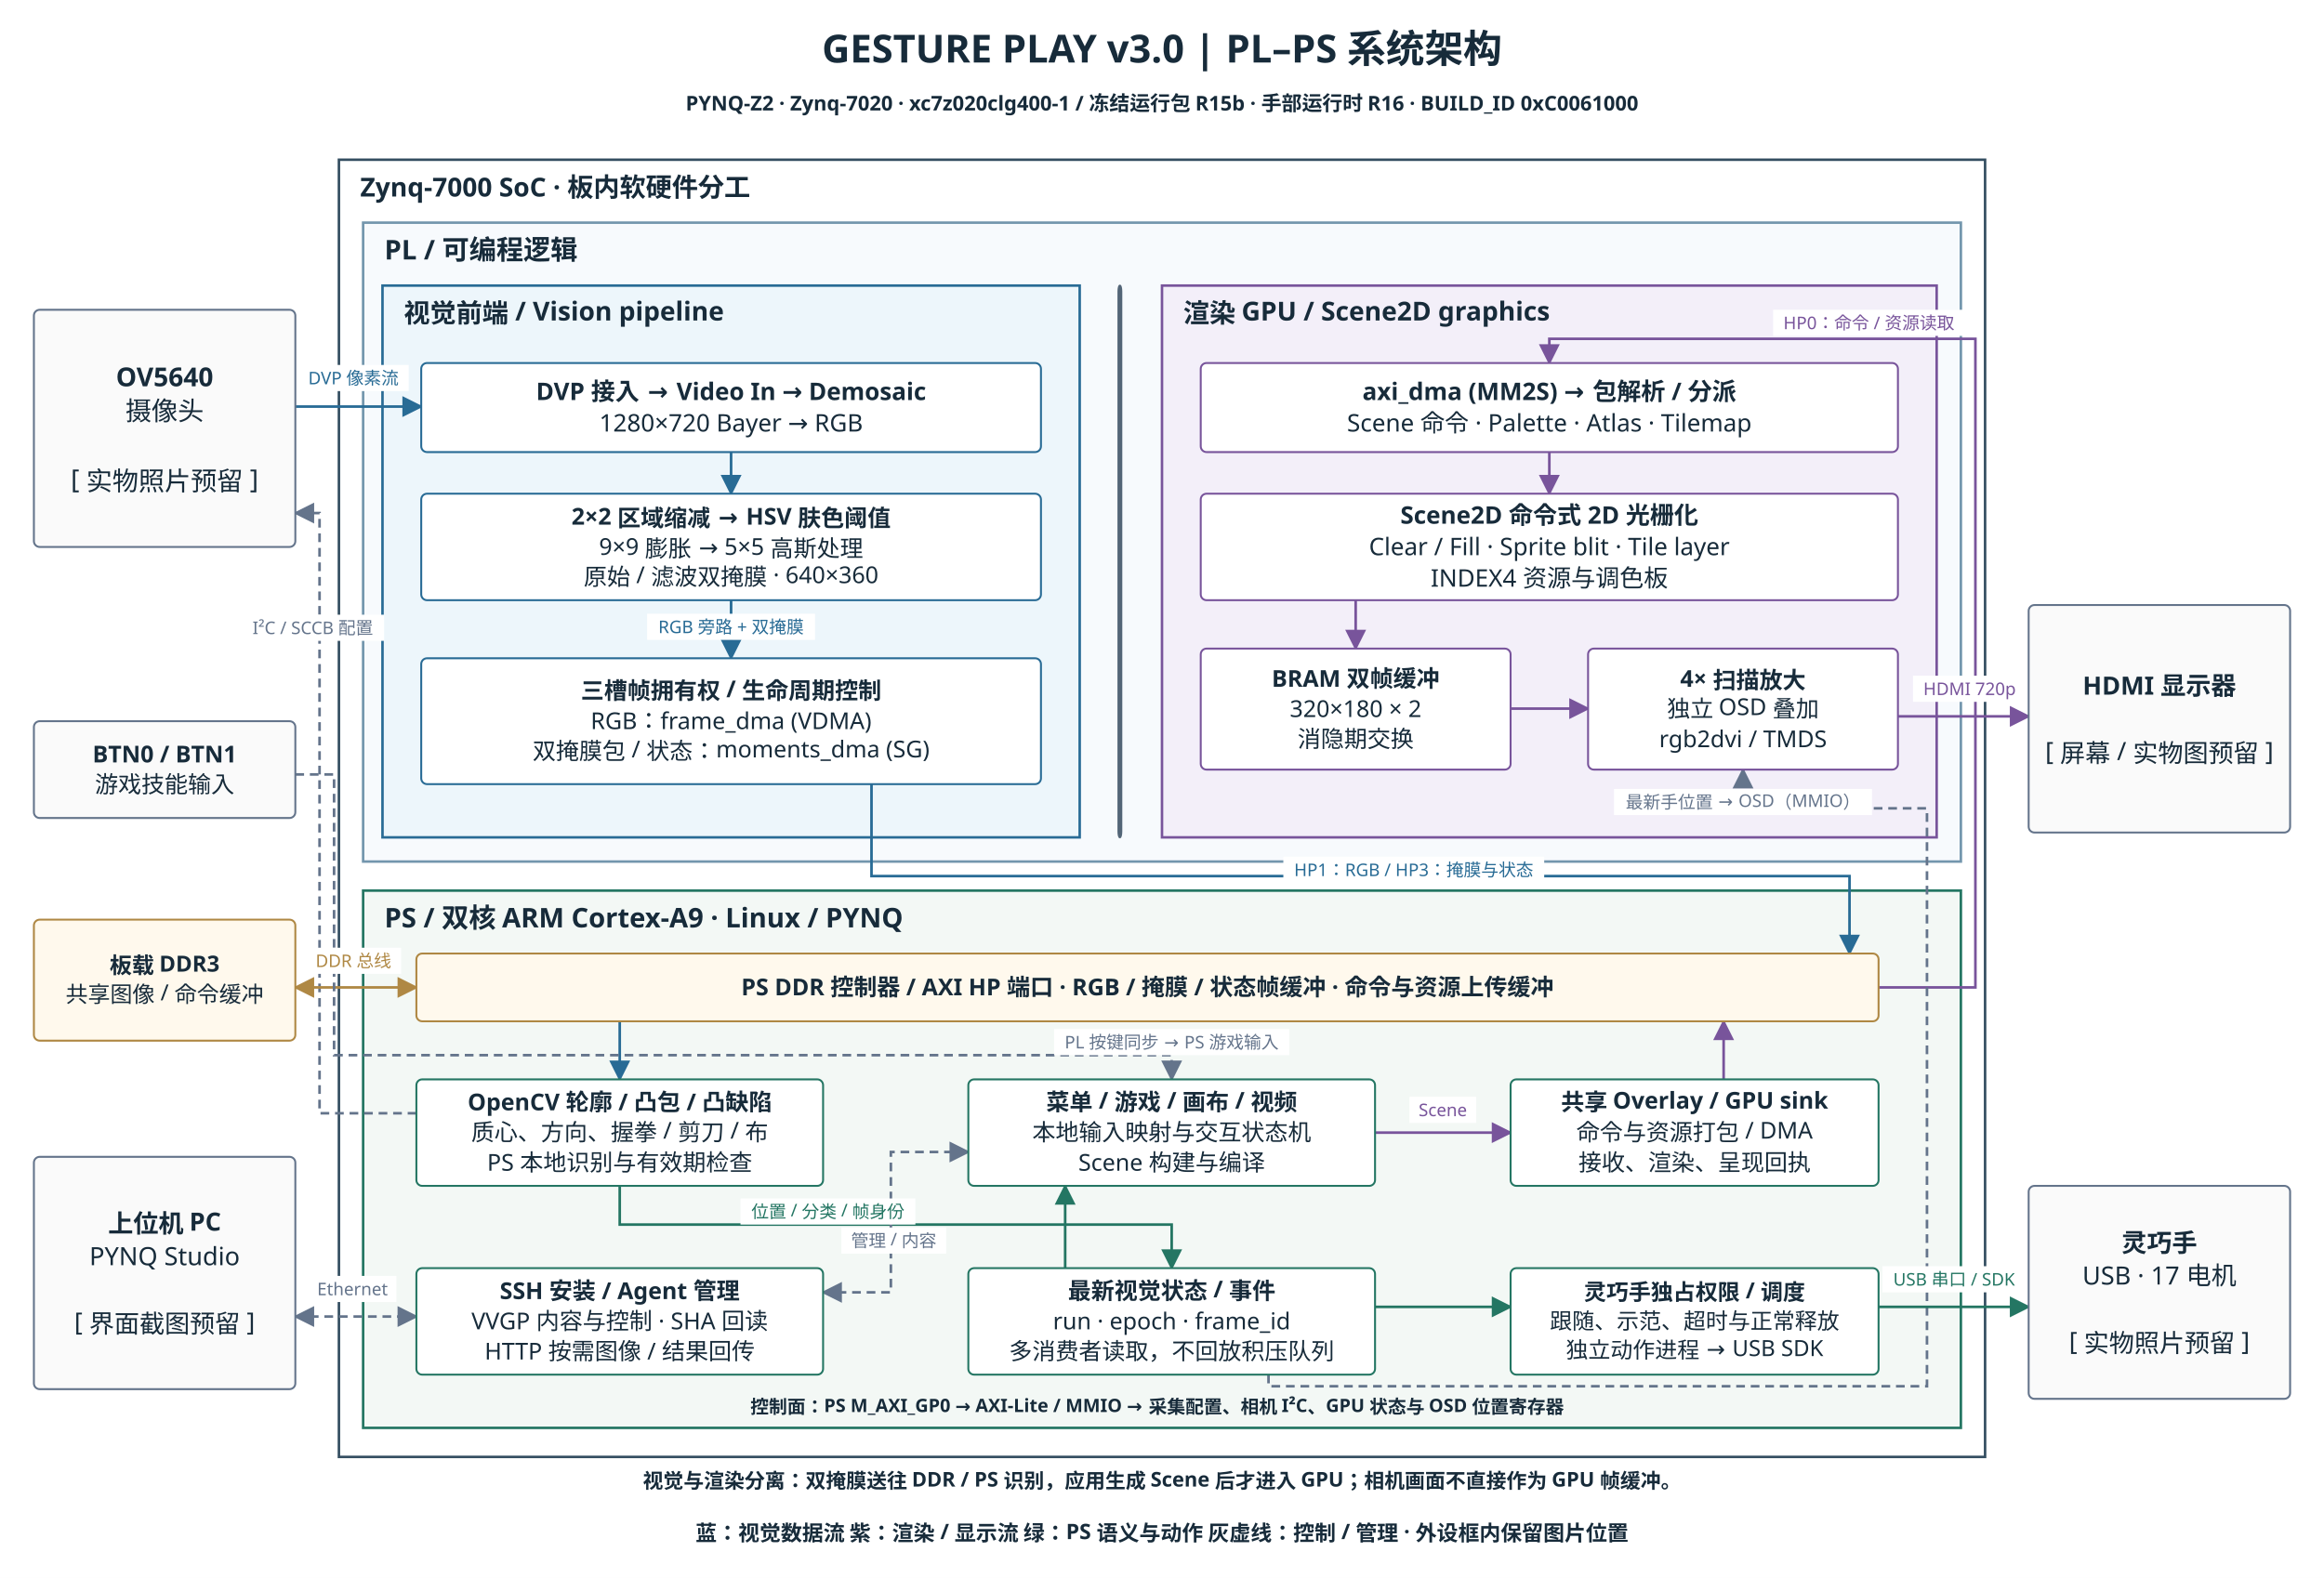
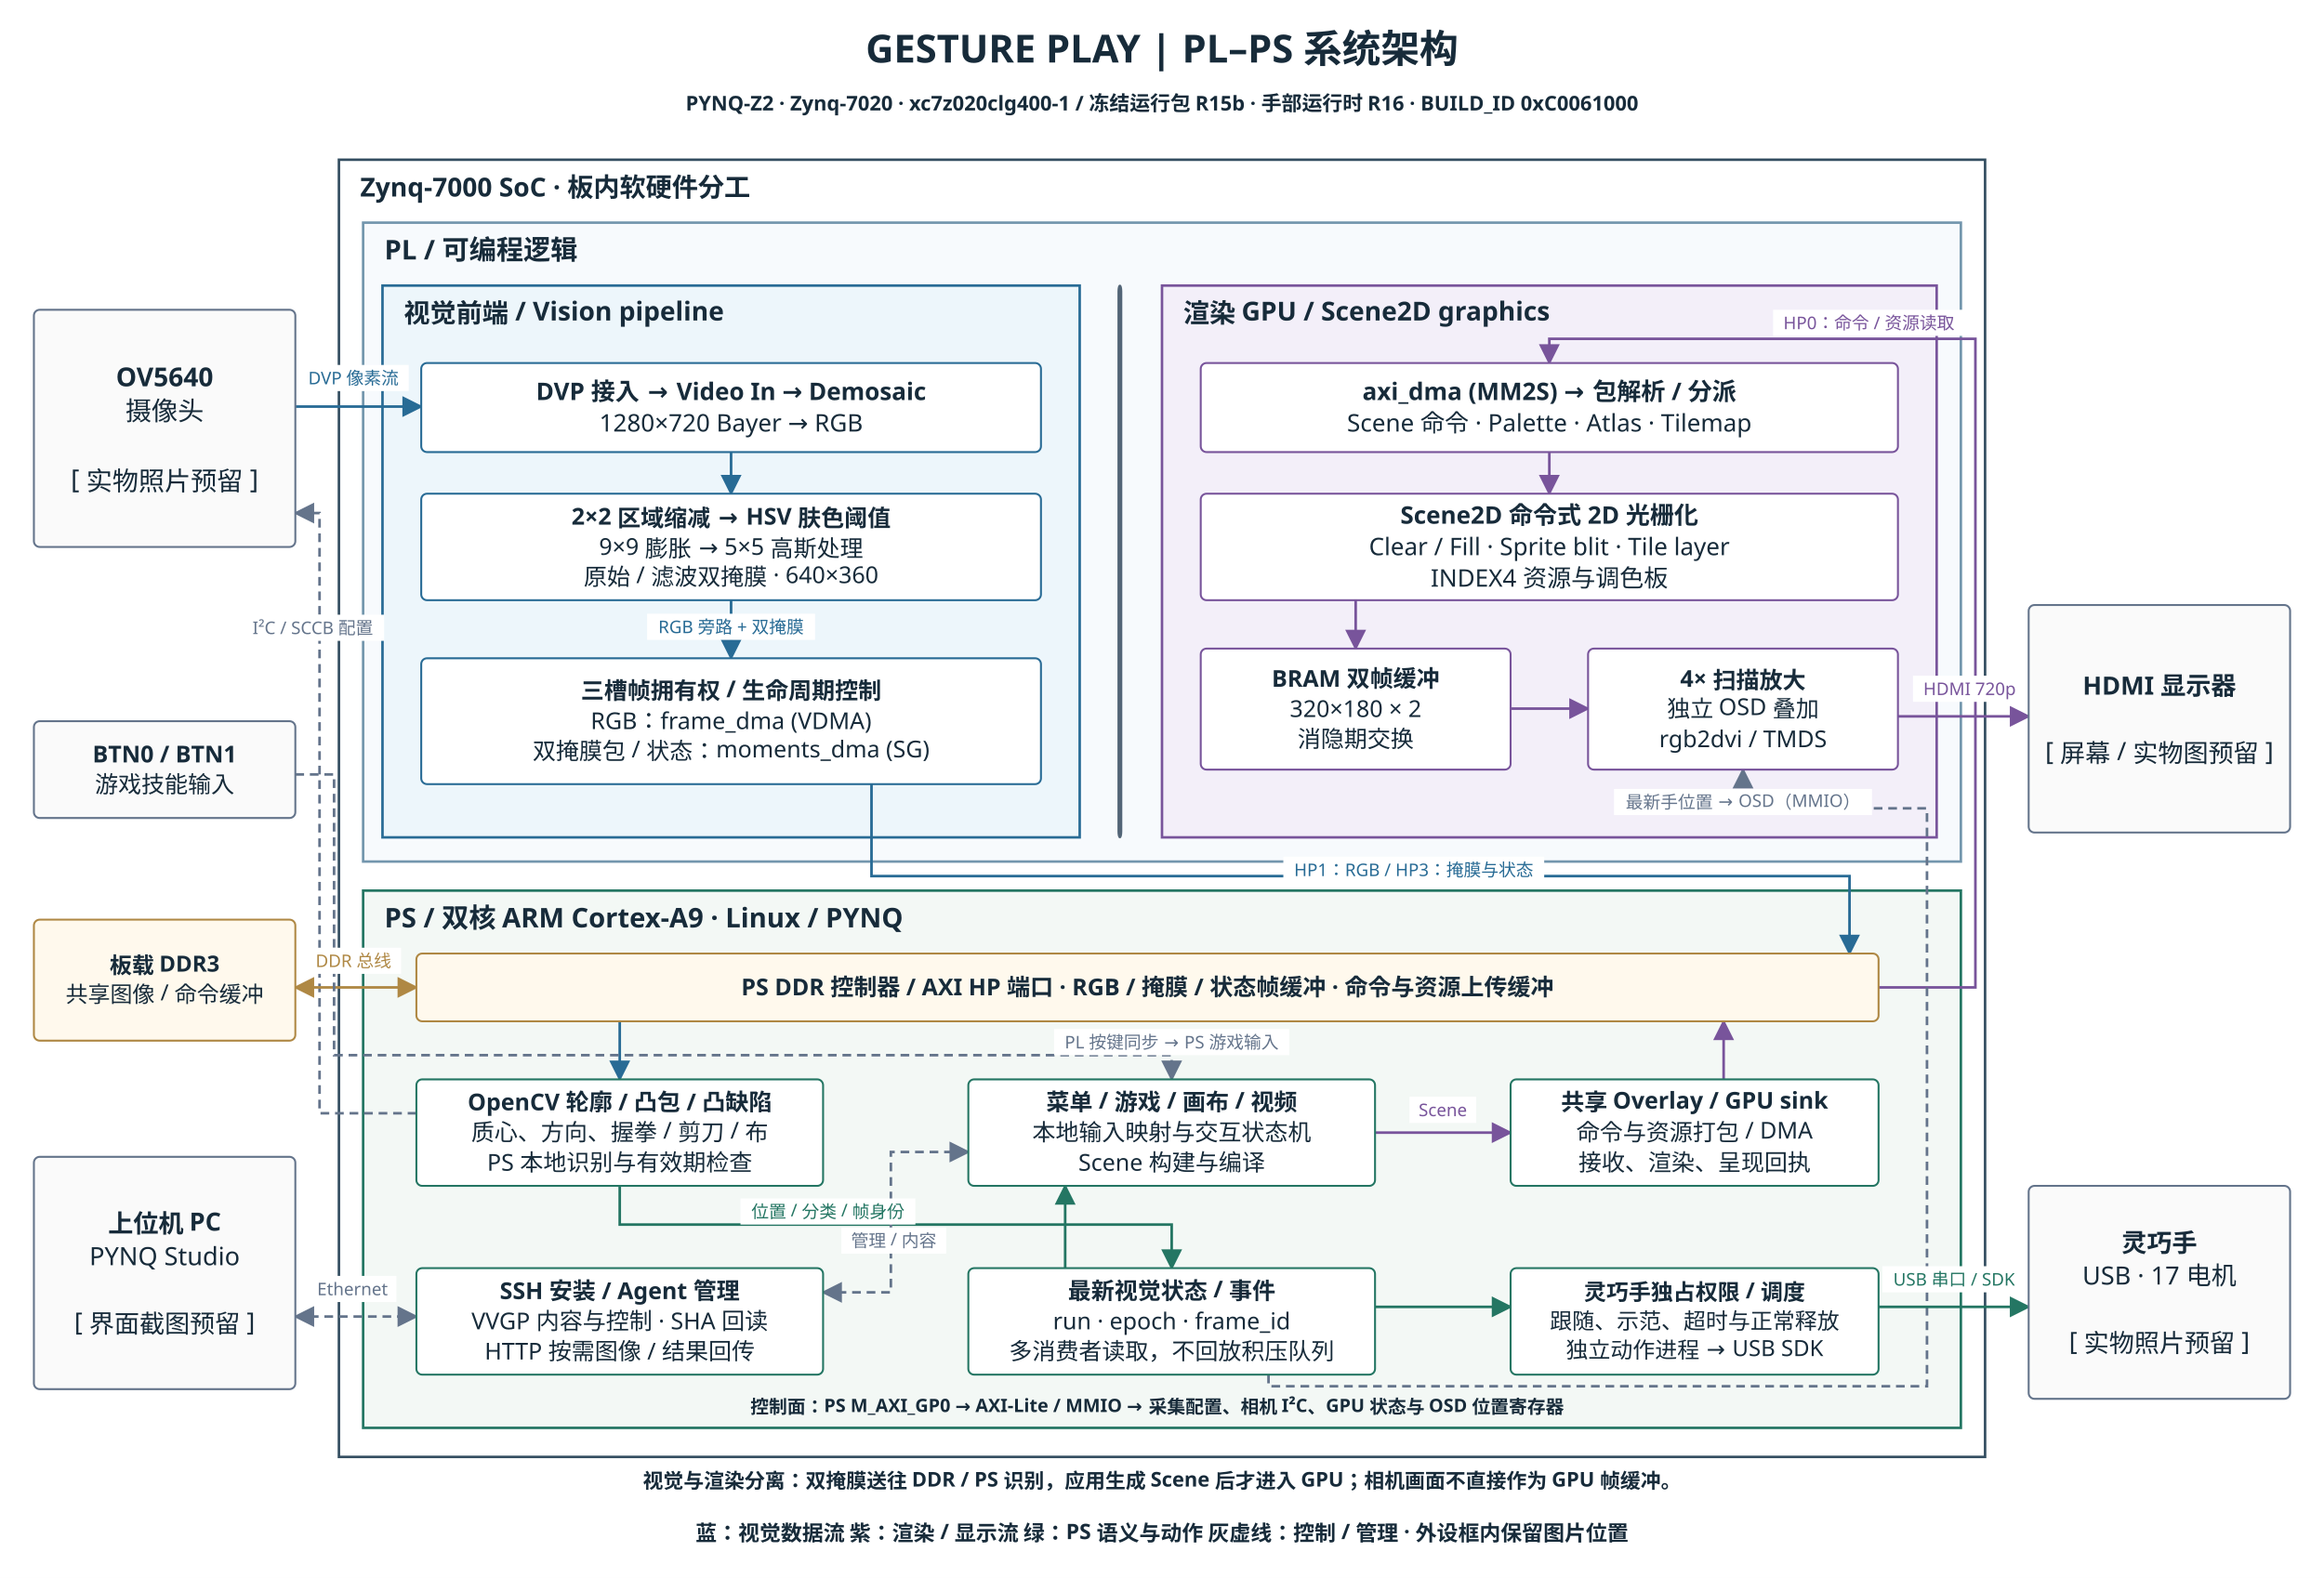
<svg xmlns="http://www.w3.org/2000/svg" width="2400" height="1630" viewBox="0 0 2400 1630">
  <rect x="0" y="0" width="2400" height="1630" fill="#ffffff" />
  <defs>
    <marker id="arrow0" viewBox="0 0 10 10" refX="9" refY="5" markerWidth="8" markerHeight="8" orient="auto-start-reverse">
      <path d="M0,0 L10,5 L0,10 z" fill="#247663" />
    </marker>
    <marker id="arrow1" viewBox="0 0 10 10" refX="9" refY="5" markerWidth="8" markerHeight="8" orient="auto-start-reverse">
      <path d="M0,0 L10,5 L0,10 z" fill="#286b95" />
    </marker>
    <marker id="arrow2" viewBox="0 0 10 10" refX="9" refY="5" markerWidth="8" markerHeight="8" orient="auto-start-reverse">
      <path d="M0,0 L10,5 L0,10 z" fill="#64748b" />
    </marker>
    <marker id="arrow3" viewBox="0 0 10 10" refX="9" refY="5" markerWidth="8" markerHeight="8" orient="auto-start-reverse">
      <path d="M0,0 L10,5 L0,10 z" fill="#78549b" />
    </marker>
    <marker id="arrow4" viewBox="0 0 10 10" refX="9" refY="5" markerWidth="8" markerHeight="8" orient="auto-start-reverse">
      <path d="M0,0 L10,5 L0,10 z" fill="#af8844" />
    </marker>
  </defs>
  <g font-family="Microsoft YaHei" fill="#172b3a">
    <rect x="350" y="165" width="1700" height="1340" rx="0" fill="#ffffff" stroke="#344e61" stroke-width="2.6" />
    <text x="372" y="203.0" text-anchor="start" font-size="27" font-weight="600">Zynq-7000 SoC  ·  板内软硬件分工</text>
    <rect x="375" y="230" width="1650" height="660" rx="0" fill="#f7fafd" stroke="#7396ad" stroke-width="2.6" />
    <text x="397" y="268.0" text-anchor="start" font-size="28" font-weight="600">PL  /  可编程逻辑</text>
    <rect x="395" y="295" width="720" height="570" rx="0" fill="#edf6fb" stroke="#286b95" stroke-width="2.6" />
    <text x="417" y="333.0" text-anchor="start" font-size="27" font-weight="600">视觉前端  /  Vision pipeline</text>
    <rect x="1200" y="295" width="800" height="570" rx="0" fill="#f3eff9" stroke="#78549b" stroke-width="2.6" />
    <text x="1222" y="333.0" text-anchor="start" font-size="27" font-weight="600">渲染 GPU  /  Scene2D graphics</text>
    <rect x="375" y="920" width="1650" height="555" rx="0" fill="#f3f8f5" stroke="#247663" stroke-width="2.6" />
    <text x="397" y="958.0" text-anchor="start" font-size="28" font-weight="600">PS  /  双核 ARM Cortex-A9 · Linux / PYNQ</text>
    <path d="M305,420 L435,420" fill="none" stroke="#286b95" stroke-width="2.7" marker-end="url(#arrow1)" />
    <path d="M430,1150 L330,1150 L330,530 L305,530" fill="none" stroke="#64748b" stroke-width="2.7" marker-end="url(#arrow2)" stroke-dasharray="9 6" />
    <path d="M755,467 L755,510" fill="none" stroke="#286b95" stroke-width="2.7" marker-end="url(#arrow1)" />
    <path d="M755,620 L755,680" fill="none" stroke="#286b95" stroke-width="2.7" marker-end="url(#arrow1)" />
    <path d="M900,810 L900,905 L1910,905 L1910,985" fill="none" stroke="#286b95" stroke-width="2.7" marker-end="url(#arrow1)" />
    <path d="M640,1055 L640,1115" fill="none" stroke="#286b95" stroke-width="2.7" marker-end="url(#arrow1)" />
    <path d="M640,1225 L640,1265 L1210,1265 L1210,1310" fill="none" stroke="#247663" stroke-width="2.7" marker-end="url(#arrow0)" />
    <path d="M1100,1310 L1100,1225" fill="none" stroke="#247663" stroke-width="2.7" marker-end="url(#arrow0)" />
    <path d="M1420,1170 L1560,1170" fill="none" stroke="#78549b" stroke-width="2.7" marker-end="url(#arrow3)" />
    <path d="M1780,1115 L1780,1055" fill="none" stroke="#78549b" stroke-width="2.7" marker-end="url(#arrow3)" />
    <path d="M1940,1020 L2040,1020 L2040,350 L1600,350 L1600,375" fill="none" stroke="#78549b" stroke-width="2.7" marker-end="url(#arrow3)" />
    <path d="M1600,467 L1600,510" fill="none" stroke="#78549b" stroke-width="2.7" marker-end="url(#arrow3)" />
    <path d="M1400,620 L1400,670" fill="none" stroke="#78549b" stroke-width="2.7" marker-end="url(#arrow3)" />
    <path d="M1560,732 L1640,732" fill="none" stroke="#78549b" stroke-width="2.7" marker-end="url(#arrow3)" />
    <path d="M1960,740 L2095,740" fill="none" stroke="#78549b" stroke-width="2.7" marker-end="url(#arrow3)" />
    <path d="M1310,1420 L1310,1432 L1990,1432 L1990,835 L1800,835 L1800,795" fill="none" stroke="#64748b" stroke-width="2.7" marker-end="url(#arrow2)" stroke-dasharray="9 6" />
    <path d="M1420,1350 L1560,1350" fill="none" stroke="#247663" stroke-width="2.7" marker-end="url(#arrow0)" />
    <path d="M1940,1350 L2095,1350" fill="none" stroke="#247663" stroke-width="2.7" marker-end="url(#arrow0)" />
    <path d="M305,1360 L430,1360" fill="none" stroke="#64748b" stroke-width="2.7" marker-end="url(#arrow2)" marker-start="url(#arrow2)" stroke-dasharray="9 6" />
    <path d="M850,1335 L920,1335 L920,1190 L1000,1190" fill="none" stroke="#64748b" stroke-width="2.7" marker-end="url(#arrow2)" marker-start="url(#arrow2)" stroke-dasharray="9 6" />
    <path d="M305,1020 L430,1020" fill="none" stroke="#af8844" stroke-width="2.7" marker-end="url(#arrow4)" marker-start="url(#arrow4)" />
    <path d="M305,800 L345,800 L345,1090 L1210,1090 L1210,1115" fill="none" stroke="#64748b" stroke-width="2.7" marker-end="url(#arrow2)" stroke-dasharray="9 6" />
-     <text x="1200.0" y="64.6" text-anchor="middle" font-size="40" font-weight="600">GESTURE PLAY v3.0  |  PL–PS 系统架构</text>
+     <text x="1200.0" y="64.6" text-anchor="middle" font-size="40" font-weight="600">GESTURE PLAY  |  PL–PS 系统架构</text>
    <text x="1200.0" y="114.14" text-anchor="middle" font-size="21" font-weight="600">PYNQ-Z2 · Zynq-7020 · xc7z020clg400-1  /  冻结运行包 R15b · 手部运行时 R16 · BUILD_ID 0xC0061000</text>
    <rect x="1155" y="295" width="3" height="570" rx="6" fill="#536577" stroke="#536577" stroke-width="2" />
    <text x="1156.5" y="588.5" text-anchor="middle" font-size="25" font-weight="600" />
    <rect x="35" y="320" width="270" height="245" rx="6" fill="#fafafa" stroke="#64748b" stroke-width="2" />
    <text x="170.0" y="399.03" text-anchor="middle" font-size="27" font-weight="600">OV5640</text>
    <text x="170.0" y="434.13" text-anchor="middle" font-size="27" font-weight="400">摄像头</text>
    <text x="170.0" y="469.23" text-anchor="middle" font-size="27" font-weight="400" />
    <text x="170.0" y="504.33" text-anchor="middle" font-size="27" font-weight="400">[ 实物照片预留 ]</text>
    <rect x="2095" y="625" width="270" height="235" rx="6" fill="#fafafa" stroke="#64748b" stroke-width="2" />
    <text x="2230.0" y="717.54" text-anchor="middle" font-size="26" font-weight="600">HDMI 显示器</text>
    <text x="2230.0" y="751.34" text-anchor="middle" font-size="26" font-weight="400" />
    <text x="2230.0" y="785.14" text-anchor="middle" font-size="26" font-weight="400">[ 屏幕 / 实物图预留 ]</text>
    <rect x="35" y="1195" width="270" height="240" rx="6" fill="#fafafa" stroke="#64748b" stroke-width="2" />
    <text x="170.0" y="1273.14" text-anchor="middle" font-size="26" font-weight="600">上位机 PC</text>
    <text x="170.0" y="1306.94" text-anchor="middle" font-size="26" font-weight="400">PYNQ Studio</text>
    <text x="170.0" y="1340.74" text-anchor="middle" font-size="26" font-weight="400" />
    <text x="170.0" y="1374.54" text-anchor="middle" font-size="26" font-weight="400">[ 界面截图预留 ]</text>
    <rect x="2095" y="1225" width="270" height="220" rx="6" fill="#fafafa" stroke="#64748b" stroke-width="2" />
    <text x="2230.0" y="1293.14" text-anchor="middle" font-size="26" font-weight="600">灵巧手</text>
    <text x="2230.0" y="1326.94" text-anchor="middle" font-size="26" font-weight="400">USB · 17 电机</text>
    <text x="2230.0" y="1360.74" text-anchor="middle" font-size="26" font-weight="400" />
    <text x="2230.0" y="1394.54" text-anchor="middle" font-size="26" font-weight="400">[ 实物照片预留 ]</text>
    <rect x="35" y="950" width="270" height="125" rx="6" fill="#fff9ed" stroke="#af8844" stroke-width="2" />
    <text x="170.0" y="1005.37" text-anchor="middle" font-size="23" font-weight="600">板载 DDR3</text>
    <text x="170.0" y="1035.27" text-anchor="middle" font-size="23" font-weight="400">共享图像 / 命令缓冲</text>
    <rect x="35" y="745" width="270" height="100" rx="6" fill="#fafafa" stroke="#64748b" stroke-width="2" />
    <text x="170.0" y="787.56" text-anchor="middle" font-size="24" font-weight="600">BTN0 / BTN1</text>
    <text x="170.0" y="818.76" text-anchor="middle" font-size="24" font-weight="400">游戏技能输入</text>
    <rect x="435" y="375" width="640" height="92" rx="6" fill="#ffffff" stroke="#286b95" stroke-width="2" />
    <text x="755.0" y="413.25" text-anchor="middle" font-size="25" font-weight="600">DVP 接入 → Video In → Demosaic</text>
    <text x="755.0" y="445.75" text-anchor="middle" font-size="25" font-weight="400">1280×720 Bayer → RGB</text>
    <rect x="435" y="510" width="640" height="110" rx="6" fill="#ffffff" stroke="#286b95" stroke-width="2" />
    <text x="755.0" y="541.96" text-anchor="middle" font-size="24" font-weight="600">2×2 区域缩减 → HSV 肤色阈值</text>
    <text x="755.0" y="573.16" text-anchor="middle" font-size="24" font-weight="400">9×9 膨胀 → 5×5 高斯处理</text>
    <text x="755.0" y="604.36" text-anchor="middle" font-size="24" font-weight="400">原始 / 滤波双掩膜 · 640×360</text>
    <rect x="435" y="680" width="640" height="130" rx="6" fill="#ffffff" stroke="#286b95" stroke-width="2" />
    <text x="755.0" y="721.96" text-anchor="middle" font-size="24" font-weight="600">三槽帧拥有权 / 生命周期控制</text>
    <text x="755.0" y="753.16" text-anchor="middle" font-size="24" font-weight="400">RGB：frame_dma (VDMA)</text>
    <text x="755.0" y="784.36" text-anchor="middle" font-size="24" font-weight="400">双掩膜包 / 状态：moments_dma (SG)</text>
    <rect x="1240" y="375" width="720" height="92" rx="6" fill="#ffffff" stroke="#78549b" stroke-width="2" />
    <text x="1600.0" y="413.25" text-anchor="middle" font-size="25" font-weight="600">axi_dma (MM2S) → 包解析 / 分派</text>
    <text x="1600.0" y="445.75" text-anchor="middle" font-size="25" font-weight="400">Scene 命令 · Palette · Atlas · Tilemap</text>
    <rect x="1240" y="510" width="720" height="110" rx="6" fill="#ffffff" stroke="#78549b" stroke-width="2" />
    <text x="1600.0" y="541.0" text-anchor="middle" font-size="25" font-weight="600">Scene2D 命令式 2D 光栅化</text>
    <text x="1600.0" y="573.5" text-anchor="middle" font-size="25" font-weight="400">Clear / Fill · Sprite blit · Tile layer</text>
    <text x="1600.0" y="606.0" text-anchor="middle" font-size="25" font-weight="400">INDEX4 资源与调色板</text>
    <rect x="1240" y="670" width="320" height="125" rx="6" fill="#ffffff" stroke="#78549b" stroke-width="2" />
    <text x="1400.0" y="709.46" text-anchor="middle" font-size="24" font-weight="600">BRAM 双帧缓冲</text>
    <text x="1400.0" y="740.66" text-anchor="middle" font-size="24" font-weight="400">320×180 × 2</text>
    <text x="1400.0" y="771.86" text-anchor="middle" font-size="24" font-weight="400">消隐期交换</text>
    <rect x="1640" y="670" width="320" height="125" rx="6" fill="#ffffff" stroke="#78549b" stroke-width="2" />
    <text x="1800.0" y="709.46" text-anchor="middle" font-size="24" font-weight="600">4× 扫描放大</text>
    <text x="1800.0" y="740.66" text-anchor="middle" font-size="24" font-weight="400">独立 OSD 叠加</text>
    <text x="1800.0" y="771.86" text-anchor="middle" font-size="24" font-weight="400">rgb2dvi / TMDS</text>
    <rect x="430" y="985" width="1510" height="70" rx="6" fill="#fff9ed" stroke="#af8844" stroke-width="2" />
    <text x="1185.0" y="1028.16" text-anchor="middle" font-size="24" font-weight="600">PS DDR 控制器 / AXI HP 端口  ·  RGB / 掩膜 / 状态帧缓冲  ·  命令与资源上传缓冲</text>
    <rect x="430" y="1115" width="420" height="110" rx="6" fill="#ffffff" stroke="#247663" stroke-width="2" />
    <text x="640.0" y="1146.96" text-anchor="middle" font-size="24" font-weight="600">OpenCV 轮廓 / 凸包 / 凸缺陷</text>
    <text x="640.0" y="1178.16" text-anchor="middle" font-size="24" font-weight="400">质心、方向、握拳 / 剪刀 / 布</text>
    <text x="640.0" y="1209.36" text-anchor="middle" font-size="24" font-weight="400">PS 本地识别与有效期检查</text>
    <rect x="1000" y="1115" width="420" height="110" rx="6" fill="#ffffff" stroke="#247663" stroke-width="2" />
    <text x="1210.0" y="1146.96" text-anchor="middle" font-size="24" font-weight="600">菜单 / 游戏 / 画布 / 视频</text>
    <text x="1210.0" y="1178.16" text-anchor="middle" font-size="24" font-weight="400">本地输入映射与交互状态机</text>
    <text x="1210.0" y="1209.36" text-anchor="middle" font-size="24" font-weight="400">Scene 构建与编译</text>
    <rect x="1560" y="1115" width="380" height="110" rx="6" fill="#ffffff" stroke="#247663" stroke-width="2" />
    <text x="1750.0" y="1146.96" text-anchor="middle" font-size="24" font-weight="600">共享 Overlay / GPU sink</text>
    <text x="1750.0" y="1178.16" text-anchor="middle" font-size="24" font-weight="400">命令与资源打包 / DMA</text>
    <text x="1750.0" y="1209.36" text-anchor="middle" font-size="24" font-weight="400">接收、渲染、呈现回执</text>
    <rect x="430" y="1310" width="420" height="110" rx="6" fill="#ffffff" stroke="#247663" stroke-width="2" />
    <text x="640.0" y="1341.96" text-anchor="middle" font-size="24" font-weight="600">SSH 安装 / Agent 管理</text>
    <text x="640.0" y="1373.16" text-anchor="middle" font-size="24" font-weight="400">VVGP 内容与控制 · SHA 回读</text>
    <text x="640.0" y="1404.36" text-anchor="middle" font-size="24" font-weight="400">HTTP 按需图像 / 结果回传</text>
    <rect x="1000" y="1310" width="420" height="110" rx="6" fill="#ffffff" stroke="#247663" stroke-width="2" />
    <text x="1210.0" y="1341.96" text-anchor="middle" font-size="24" font-weight="600">最新视觉状态 / 事件</text>
    <text x="1210.0" y="1373.16" text-anchor="middle" font-size="24" font-weight="400">run · epoch · frame_id</text>
    <text x="1210.0" y="1404.36" text-anchor="middle" font-size="24" font-weight="400">多消费者读取，不回放积压队列</text>
    <rect x="1560" y="1310" width="380" height="110" rx="6" fill="#ffffff" stroke="#247663" stroke-width="2" />
    <text x="1750.0" y="1342.92" text-anchor="middle" font-size="23" font-weight="600">灵巧手独占权限 / 调度</text>
    <text x="1750.0" y="1372.82" text-anchor="middle" font-size="23" font-weight="400">跟随、示范、超时与正常释放</text>
    <text x="1750.0" y="1402.72" text-anchor="middle" font-size="23" font-weight="400">独立动作进程 → USB SDK</text>
    <text x="1195.0" y="1459.96" text-anchor="middle" font-size="19" font-weight="600">控制面：PS M_AXI_GP0 → AXI-Lite / MMIO → 采集配置、相机 I²C、GPU 状态与 OSD 位置寄存器</text>
    <text x="1200.0" y="1537.14" text-anchor="middle" font-size="21" font-weight="600">视觉与渲染分离：双掩膜送往 DDR / PS 识别，应用生成 Scene 后才进入 GPU；相机画面不直接作为 GPU 帧缓冲。</text>
    <text x="1200.0" y="1591.48" text-anchor="middle" font-size="22" font-weight="600">蓝：视觉数据流    紫：渲染 / 显示流    绿：PS 语义与动作    灰虚线：控制 / 管理    ·    外设框内保留图片位置</text>
-     <rect x="307.906" y="377" width="114.188" height="27" fill="white" />
+     <rect x="307.906" y="377" width="114.188" height="27" fill="#ffffff" />
    <text x="365" y="397" font-size="18" text-anchor="middle" fill="#286b95">DVP 像素流</text>
-     <rect x="249.328" y="635" width="147.344" height="27" fill="white" />
+     <rect x="249.328" y="635" width="147.344" height="27" fill="#ffffff" />
    <text x="323" y="655" font-size="18" text-anchor="middle" fill="#64748b">I²C / SCCB 配置</text>
-     <rect x="668.289" y="634" width="173.422" height="27" fill="white" />
+     <rect x="668.289" y="634" width="173.422" height="27" fill="#ffffff" />
    <text x="755" y="654" font-size="18" text-anchor="middle" fill="#286b95">RGB 旁路 + 双掩膜</text>
-     <rect x="1325.305" y="885" width="269.391" height="27" fill="white" />
+     <rect x="1325.305" y="885" width="269.391" height="27" fill="#ffffff" />
    <text x="1460" y="905" font-size="18" text-anchor="middle" fill="#286b95">HP1：RGB / HP3：掩膜与状态</text>
-     <rect x="764.688" y="1238" width="180.625" height="27" fill="white" />
+     <rect x="764.688" y="1238" width="180.625" height="27" fill="#ffffff" />
    <text x="855" y="1258" font-size="18" text-anchor="middle" fill="#247663">位置 / 分类 / 帧身份</text>
-     <rect x="1455.562" y="1133" width="68.875" height="27" fill="white" />
+     <rect x="1455.562" y="1133" width="68.875" height="27" fill="#ffffff" />
    <text x="1490" y="1153" font-size="18" text-anchor="middle" fill="#78549b">Scene</text>
-     <rect x="1831.109" y="320" width="197.781" height="27" fill="white" />
+     <rect x="1831.109" y="320" width="197.781" height="27" fill="#ffffff" />
    <text x="1930" y="340" font-size="18" text-anchor="middle" fill="#78549b">HP0：命令 / 资源读取</text>
-     <rect x="1975.539" y="698" width="116.922" height="27" fill="white" />
+     <rect x="1975.539" y="698" width="116.922" height="27" fill="#ffffff" />
    <text x="2034" y="718" font-size="18" text-anchor="middle" fill="#78549b">HDMI 720p</text>
-     <rect x="1666.773" y="815" width="266.453" height="27" fill="white" />
+     <rect x="1666.773" y="815" width="266.453" height="27" fill="#ffffff" />
    <text x="1800" y="835" font-size="18" text-anchor="middle" fill="#64748b">最新手位置 → OSD（MMIO）</text>
-     <rect x="1943.891" y="1308" width="148.219" height="27" fill="white" />
+     <rect x="1943.891" y="1308" width="148.219" height="27" fill="#ffffff" />
    <text x="2018" y="1328" font-size="18" text-anchor="middle" fill="#247663">USB 串口 / SDK</text>
-     <rect x="318.656" y="1318" width="90.688" height="27" fill="white" />
+     <rect x="318.656" y="1318" width="90.688" height="27" fill="#ffffff" />
    <text x="364" y="1338" font-size="18" text-anchor="middle" fill="#64748b">Ethernet</text>
-     <rect x="868.844" y="1268" width="108.312" height="27" fill="white" />
+     <rect x="868.844" y="1268" width="108.312" height="27" fill="#ffffff" />
    <text x="923" y="1288" font-size="18" text-anchor="middle" fill="#64748b">管理 / 内容</text>
-     <rect x="315.766" y="979" width="98.469" height="27" fill="white" />
+     <rect x="315.766" y="979" width="98.469" height="27" fill="#ffffff" />
    <text x="365" y="999" font-size="18" text-anchor="middle" fill="#af8844">DDR 总线</text>
-     <rect x="1088.57" y="1063" width="242.859" height="27" fill="white" />
+     <rect x="1088.57" y="1063" width="242.859" height="27" fill="#ffffff" />
    <text x="1210" y="1083" font-size="18" text-anchor="middle" fill="#64748b">PL 按键同步 → PS 游戏输入</text>
  </g>
</svg>
